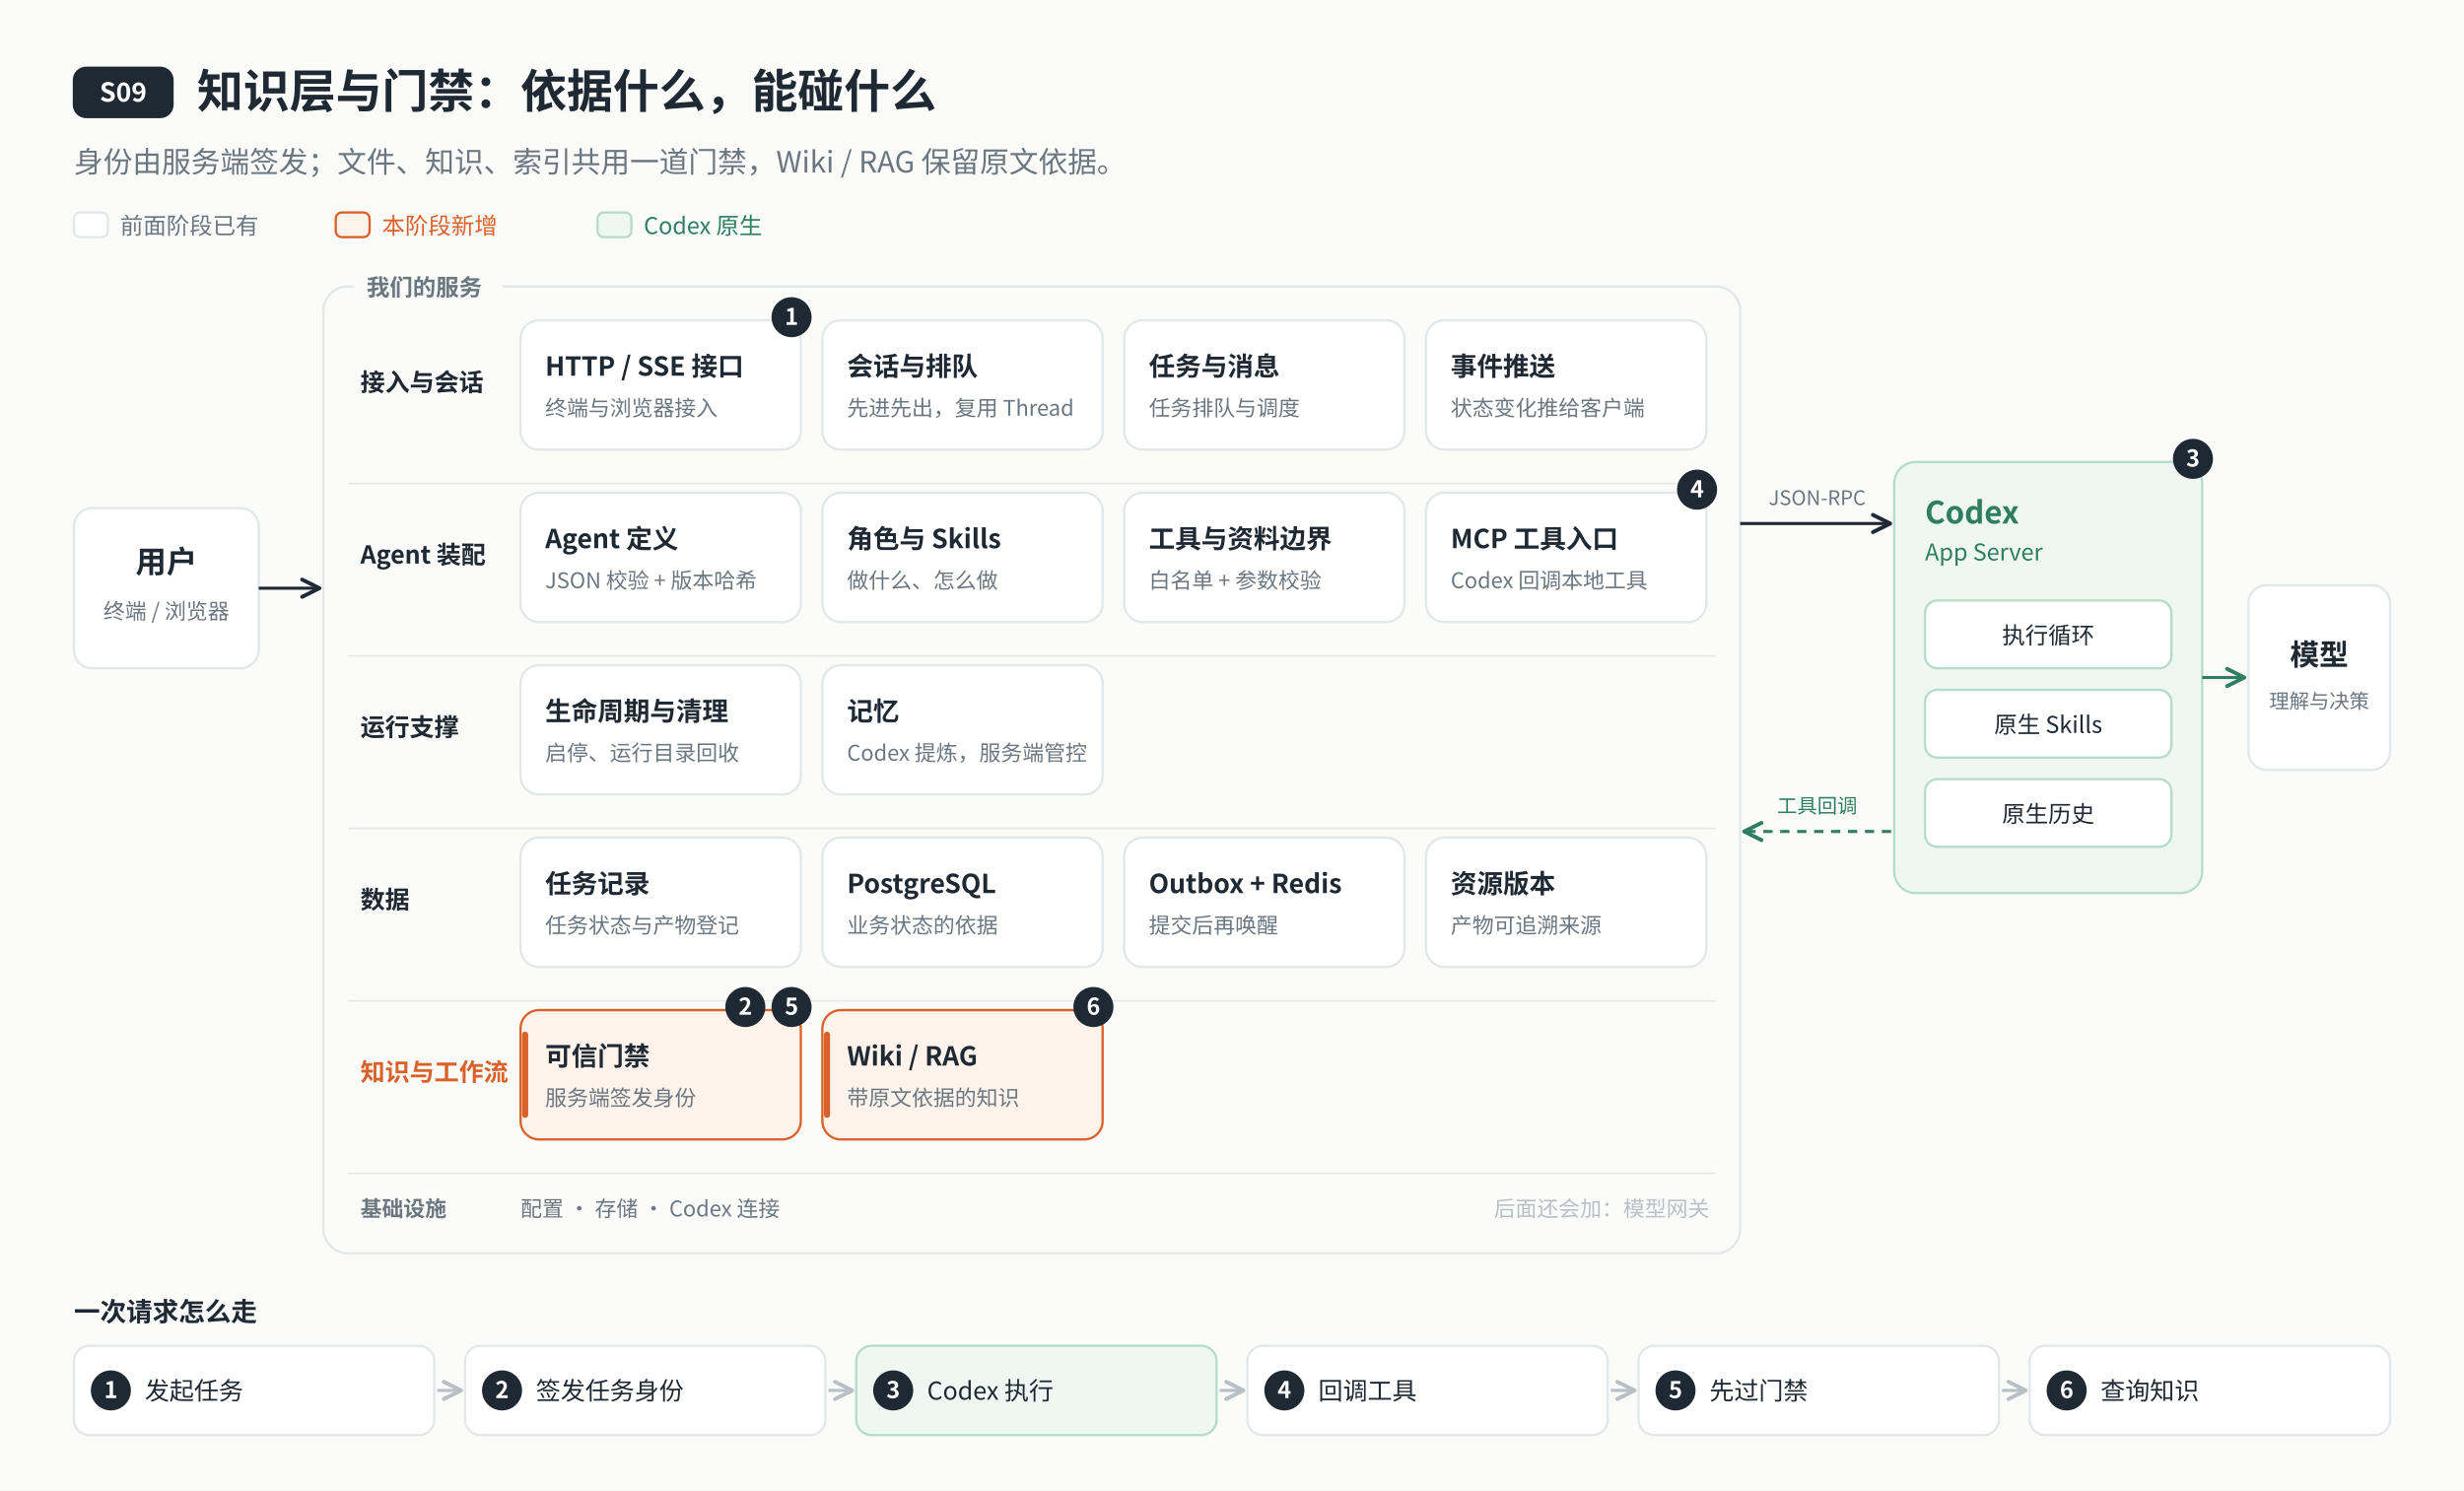
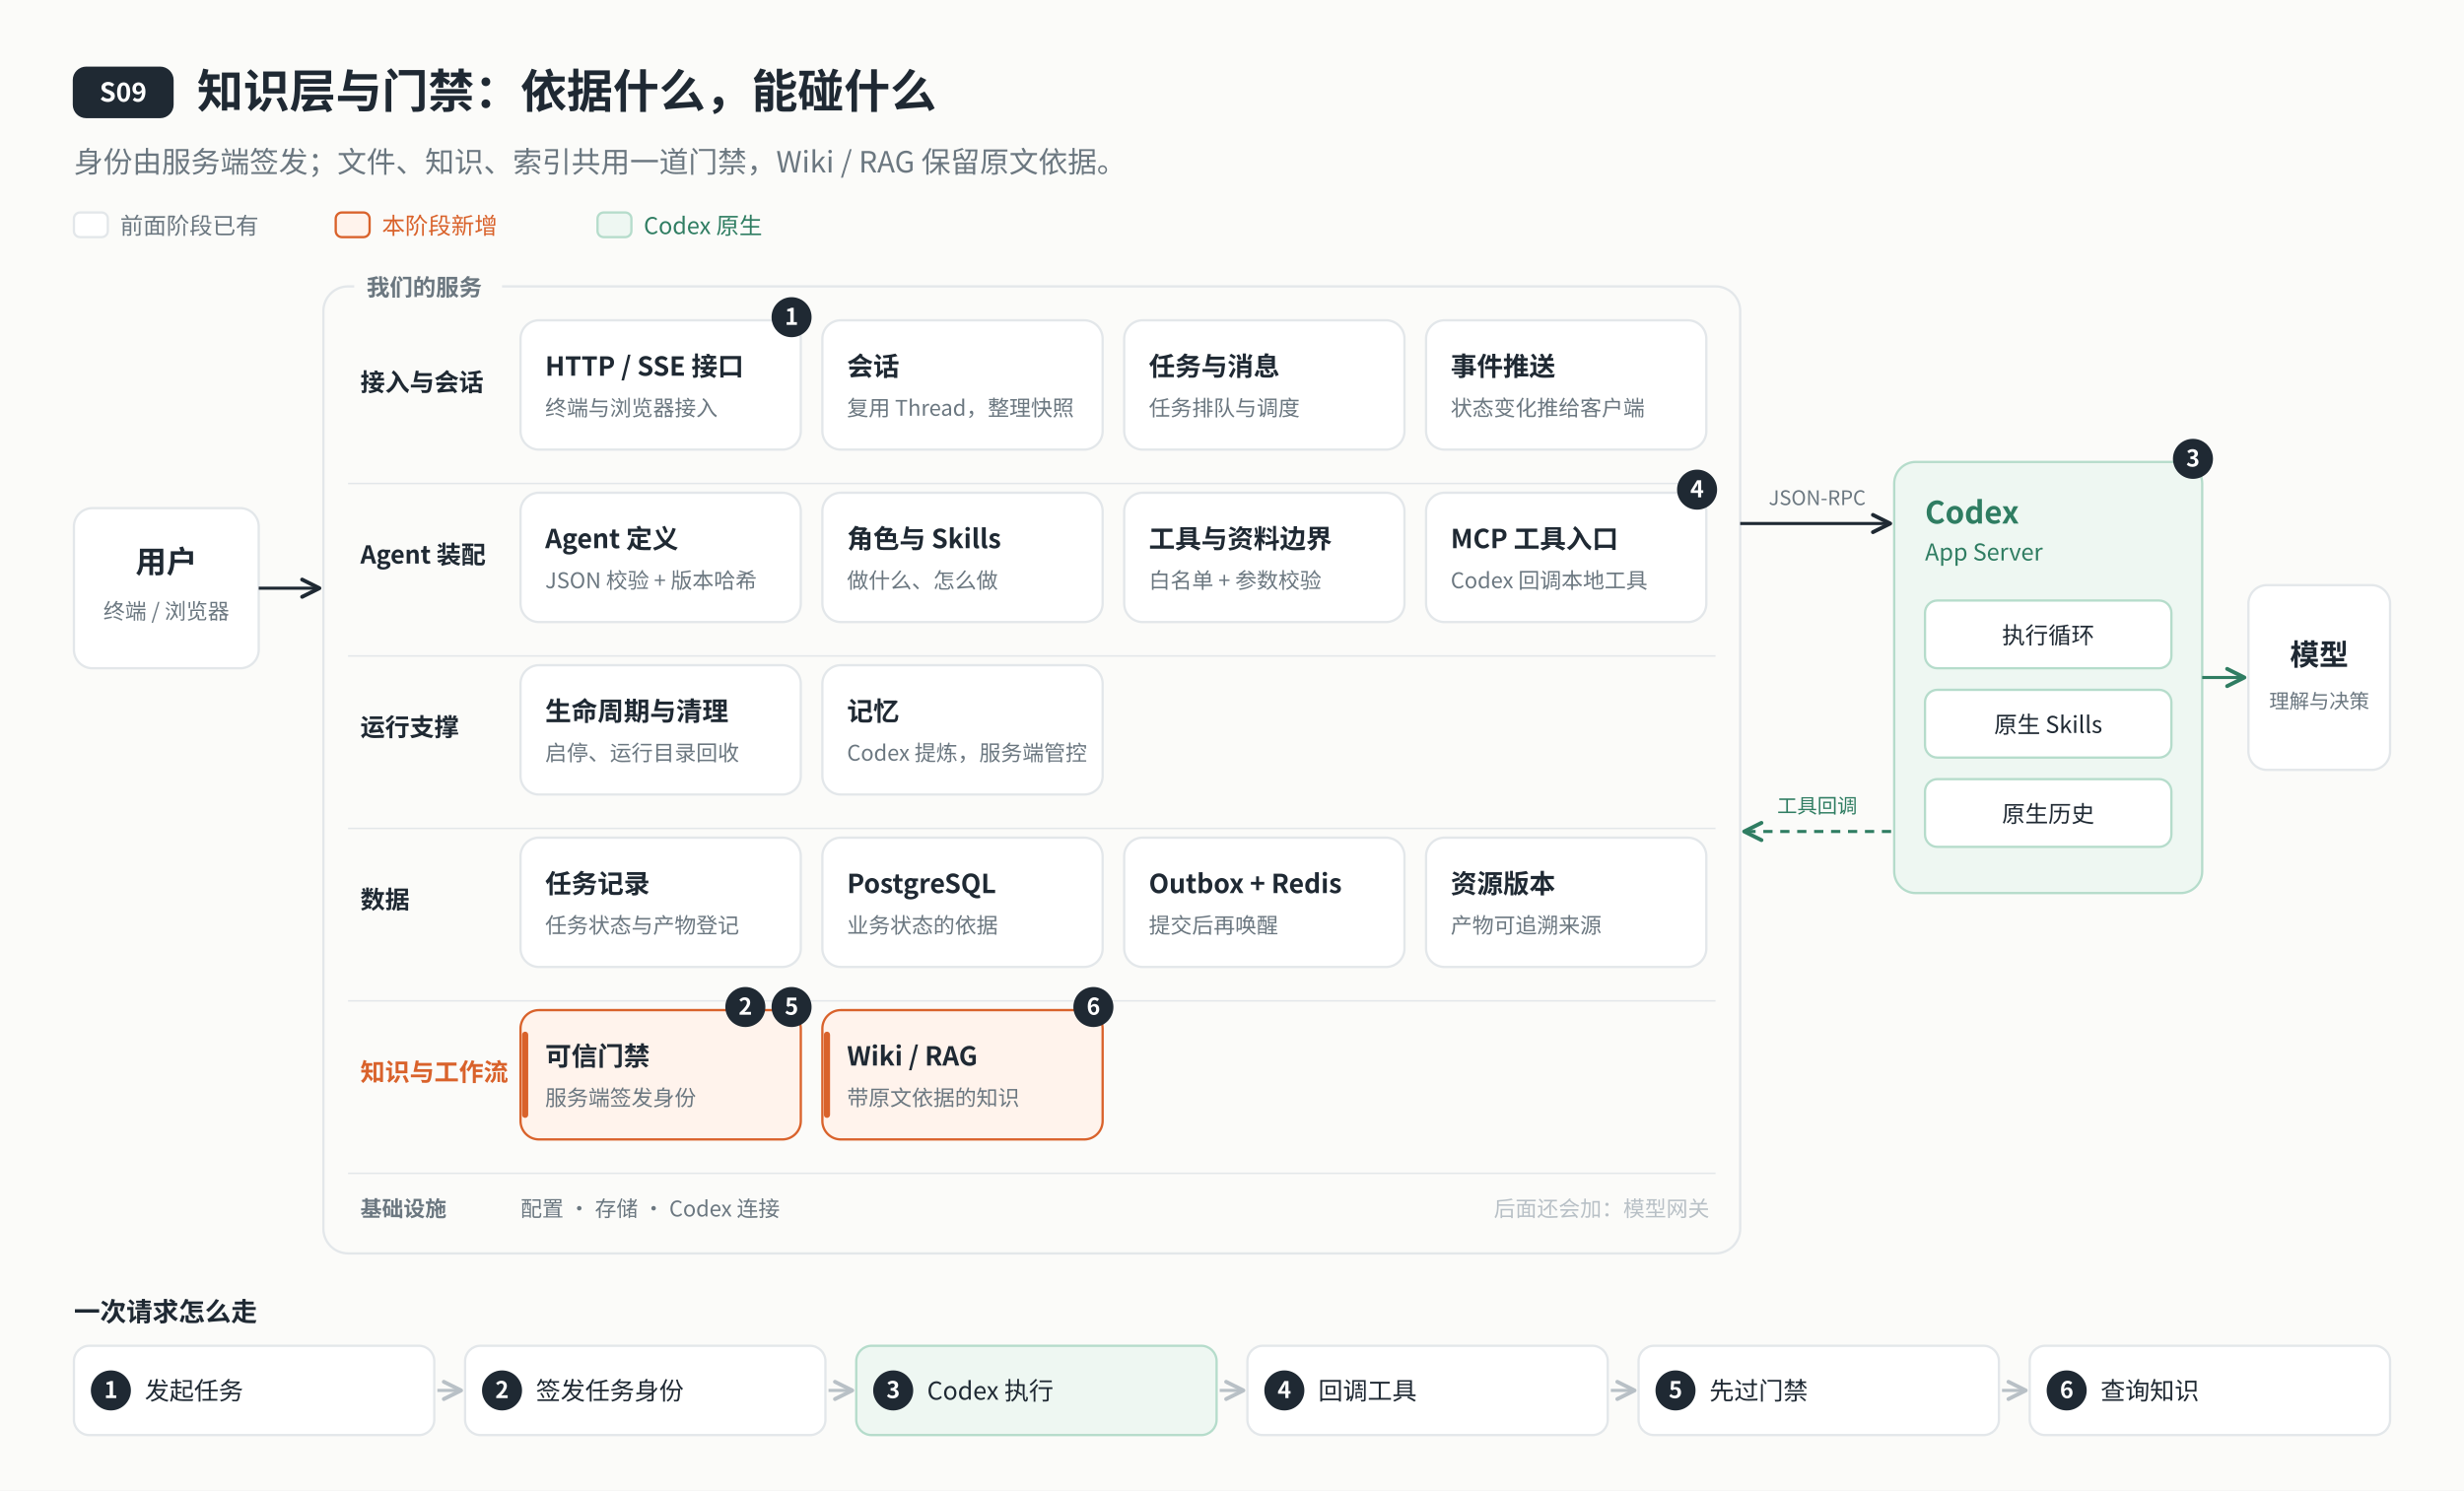
<svg xmlns="http://www.w3.org/2000/svg" width="1600" height="968" viewBox="0 0 1600 968" role="img" aria-labelledby="title desc">
  <defs>
    <marker id="mB8C0C6" viewBox="0 0 10 10" refX="8" refY="5" markerWidth="7" markerHeight="7" orient="auto-start-reverse">
      <path d="M1 1 L9 5 L1 9" fill="none" stroke="#B8C0C6" stroke-width="1.8" stroke-linecap="round" stroke-linejoin="round" />
    </marker>
    <marker id="m1F2933" viewBox="0 0 10 10" refX="8" refY="5" markerWidth="7" markerHeight="7" orient="auto-start-reverse">
      <path d="M1 1 L9 5 L1 9" fill="none" stroke="#1F2933" stroke-width="1.8" stroke-linecap="round" stroke-linejoin="round" />
    </marker>
    <marker id="m2F7D62" viewBox="0 0 10 10" refX="8" refY="5" markerWidth="7" markerHeight="7" orient="auto-start-reverse">
      <path d="M1 1 L9 5 L1 9" fill="none" stroke="#2F7D62" stroke-width="1.8" stroke-linecap="round" stroke-linejoin="round" />
    </marker>
  </defs>
  <g font-family="PingFang SC, Microsoft YaHei, Noto Sans CJK SC, sans-serif">
    <rect x="0" y="0" width="1600" height="968" fill="#FBFBF9" />
    <rect x="48" y="44" width="64" height="32" rx="8" fill="#1F2933" stroke="#1F2933" stroke-width="1.5" />
    <text x="80" y="66" font-size="17" fill="#fff" font-weight="700" text-anchor="middle">S09</text>
    <text x="128" y="70" font-size="30" fill="#1F2933" font-weight="700" text-anchor="start">知识层与门禁：依据什么，能碰什么</text>
    <text x="48" y="112" font-size="19" fill="#6B7780" font-weight="400" text-anchor="start">身份由服务端签发；文件、知识、索引共用一道门禁，Wiki / RAG 保留原文依据。</text>
    <rect x="48" y="138" width="22" height="16" rx="4" fill="#FFFFFF" stroke="#E3E7EA" stroke-width="1.5" />
    <text x="78" y="152" font-size="15" fill="#6B7780" font-weight="400" text-anchor="start">前面阶段已有</text>
    <rect x="218" y="138" width="22" height="16" rx="4" fill="#FFF3EC" stroke="#D9622B" stroke-width="1.5" />
    <text x="248" y="152" font-size="15" fill="#D9622B" font-weight="400" text-anchor="start">本阶段新增</text>
    <rect x="388" y="138" width="22" height="16" rx="4" fill="#EEF7F2" stroke="#B5DCCB" stroke-width="1.5" />
    <text x="418" y="152" font-size="15" fill="#2F7D62" font-weight="400" text-anchor="start">Codex 原生</text>
    <rect x="48" y="330" width="120" height="104" rx="12" fill="#FFFFFF" stroke="#E3E7EA" stroke-width="1.5" />
    <text x="108" y="372" font-size="20" fill="#1F2933" font-weight="600" text-anchor="middle">用户</text>
    <text x="108" y="402" font-size="14" fill="#6B7780" font-weight="400" text-anchor="middle">终端 / 浏览器</text>
    <rect x="210" y="186" width="920" height="628" rx="16" fill="none" stroke="#E3E7EA" stroke-width="1.5" />
    <rect x="230" y="175" width="96" height="22" fill="#FBFBF9" />
    <text x="238" y="192" font-size="15" fill="#6B7780" font-weight="600" text-anchor="start">我们的服务</text>
    <text x="234" y="254" font-size="16" fill="#1F2933" font-weight="600" text-anchor="start">接入与会话</text>
    <rect x="338" y="208" width="182" height="84" rx="12" fill="#FFFFFF" stroke="#E3E7EA" stroke-width="1.5" />
    <text x="354" y="244" font-size="17" fill="#1F2933" font-weight="600" text-anchor="start">HTTP / SSE 接口</text>
    <text x="354" y="270" font-size="14" fill="#6B7780" font-weight="400" text-anchor="start">终端与浏览器接入</text>
    <rect x="534" y="208" width="182" height="84" rx="12" fill="#FFFFFF" stroke="#E3E7EA" stroke-width="1.5" />
-     <text x="550" y="244" font-size="17" fill="#1F2933" font-weight="600" text-anchor="start">会话与排队</text>
-     <text x="550" y="270" font-size="14" fill="#6B7780" font-weight="400" text-anchor="start">先进先出，复用 Thread</text>
+     <text x="550" y="244" font-size="17" fill="#1F2933" font-weight="600" text-anchor="start">会话</text>
+     <text x="550" y="270" font-size="14" fill="#6B7780" font-weight="400" text-anchor="start">复用 Thread，整理快照</text>
    <rect x="730" y="208" width="182" height="84" rx="12" fill="#FFFFFF" stroke="#E3E7EA" stroke-width="1.5" />
    <text x="746" y="244" font-size="17" fill="#1F2933" font-weight="600" text-anchor="start">任务与消息</text>
    <text x="746" y="270" font-size="14" fill="#6B7780" font-weight="400" text-anchor="start">任务排队与调度</text>
    <rect x="926" y="208" width="182" height="84" rx="12" fill="#FFFFFF" stroke="#E3E7EA" stroke-width="1.5" />
    <text x="942" y="244" font-size="17" fill="#1F2933" font-weight="600" text-anchor="start">事件推送</text>
    <text x="942" y="270" font-size="14" fill="#6B7780" font-weight="400" text-anchor="start">状态变化推给客户端</text>
    <text x="234" y="366" font-size="16" fill="#1F2933" font-weight="600" text-anchor="start">Agent 装配</text>
    <line x1="226" y1="314" x2="1114" y2="314" stroke="#E3E7EA" stroke-width="1" />
    <rect x="338" y="320" width="182" height="84" rx="12" fill="#FFFFFF" stroke="#E3E7EA" stroke-width="1.5" />
    <text x="354" y="356" font-size="17" fill="#1F2933" font-weight="600" text-anchor="start">Agent 定义</text>
    <text x="354" y="382" font-size="14" fill="#6B7780" font-weight="400" text-anchor="start">JSON 校验 + 版本哈希</text>
    <rect x="534" y="320" width="182" height="84" rx="12" fill="#FFFFFF" stroke="#E3E7EA" stroke-width="1.5" />
    <text x="550" y="356" font-size="17" fill="#1F2933" font-weight="600" text-anchor="start">角色与 Skills</text>
    <text x="550" y="382" font-size="14" fill="#6B7780" font-weight="400" text-anchor="start">做什么、怎么做</text>
    <rect x="730" y="320" width="182" height="84" rx="12" fill="#FFFFFF" stroke="#E3E7EA" stroke-width="1.5" />
    <text x="746" y="356" font-size="17" fill="#1F2933" font-weight="600" text-anchor="start">工具与资料边界</text>
    <text x="746" y="382" font-size="14" fill="#6B7780" font-weight="400" text-anchor="start">白名单 + 参数校验</text>
    <rect x="926" y="320" width="182" height="84" rx="12" fill="#FFFFFF" stroke="#E3E7EA" stroke-width="1.5" />
    <text x="942" y="356" font-size="17" fill="#1F2933" font-weight="600" text-anchor="start">MCP 工具入口</text>
    <text x="942" y="382" font-size="14" fill="#6B7780" font-weight="400" text-anchor="start">Codex 回调本地工具</text>
    <text x="234" y="478" font-size="16" fill="#1F2933" font-weight="600" text-anchor="start">运行支撑</text>
    <line x1="226" y1="426" x2="1114" y2="426" stroke="#E3E7EA" stroke-width="1" />
    <rect x="338" y="432" width="182" height="84" rx="12" fill="#FFFFFF" stroke="#E3E7EA" stroke-width="1.5" />
    <text x="354" y="468" font-size="17" fill="#1F2933" font-weight="600" text-anchor="start">生命周期与清理</text>
    <text x="354" y="494" font-size="14" fill="#6B7780" font-weight="400" text-anchor="start">启停、运行目录回收</text>
    <rect x="534" y="432" width="182" height="84" rx="12" fill="#FFFFFF" stroke="#E3E7EA" stroke-width="1.5" />
    <text x="550" y="468" font-size="17" fill="#1F2933" font-weight="600" text-anchor="start">记忆</text>
    <text x="550" y="494" font-size="14" fill="#6B7780" font-weight="400" text-anchor="start">Codex 提炼，服务端管控</text>
    <text x="234" y="590" font-size="16" fill="#1F2933" font-weight="600" text-anchor="start">数据</text>
    <line x1="226" y1="538" x2="1114" y2="538" stroke="#E3E7EA" stroke-width="1" />
    <rect x="338" y="544" width="182" height="84" rx="12" fill="#FFFFFF" stroke="#E3E7EA" stroke-width="1.5" />
    <text x="354" y="580" font-size="17" fill="#1F2933" font-weight="600" text-anchor="start">任务记录</text>
    <text x="354" y="606" font-size="14" fill="#6B7780" font-weight="400" text-anchor="start">任务状态与产物登记</text>
    <rect x="534" y="544" width="182" height="84" rx="12" fill="#FFFFFF" stroke="#E3E7EA" stroke-width="1.5" />
    <text x="550" y="580" font-size="17" fill="#1F2933" font-weight="600" text-anchor="start">PostgreSQL</text>
    <text x="550" y="606" font-size="14" fill="#6B7780" font-weight="400" text-anchor="start">业务状态的依据</text>
    <rect x="730" y="544" width="182" height="84" rx="12" fill="#FFFFFF" stroke="#E3E7EA" stroke-width="1.5" />
    <text x="746" y="580" font-size="17" fill="#1F2933" font-weight="600" text-anchor="start">Outbox + Redis</text>
    <text x="746" y="606" font-size="14" fill="#6B7780" font-weight="400" text-anchor="start">提交后再唤醒</text>
    <rect x="926" y="544" width="182" height="84" rx="12" fill="#FFFFFF" stroke="#E3E7EA" stroke-width="1.5" />
    <text x="942" y="580" font-size="17" fill="#1F2933" font-weight="600" text-anchor="start">资源版本</text>
    <text x="942" y="606" font-size="14" fill="#6B7780" font-weight="400" text-anchor="start">产物可追溯来源</text>
    <text x="234" y="702" font-size="16" fill="#D9622B" font-weight="600" text-anchor="start">知识与工作流</text>
    <line x1="226" y1="650" x2="1114" y2="650" stroke="#E3E7EA" stroke-width="1" />
    <rect x="338" y="656" width="182" height="84" rx="12" fill="#FFF3EC" stroke="#D9622B" stroke-width="1.5" />
    <rect x="339" y="670" width="4" height="56" rx="2" fill="#D9622B" />
    <text x="354" y="692" font-size="17" fill="#1F2933" font-weight="600" text-anchor="start">可信门禁</text>
    <text x="354" y="718" font-size="14" fill="#6B7780" font-weight="400" text-anchor="start">服务端签发身份</text>
    <rect x="534" y="656" width="182" height="84" rx="12" fill="#FFF3EC" stroke="#D9622B" stroke-width="1.5" />
    <rect x="535" y="670" width="4" height="56" rx="2" fill="#D9622B" />
    <text x="550" y="692" font-size="17" fill="#1F2933" font-weight="600" text-anchor="start">Wiki / RAG</text>
    <text x="550" y="718" font-size="14" fill="#6B7780" font-weight="400" text-anchor="start">带原文依据的知识</text>
    <line x1="226" y1="762" x2="1114" y2="762" stroke="#E3E7EA" stroke-width="1" />
    <text x="234" y="790" font-size="14" fill="#6B7780" font-weight="600" text-anchor="start">基础设施</text>
    <text x="338" y="790" font-size="14" fill="#6B7780" font-weight="400" text-anchor="start">配置 · 存储 · Codex 连接</text>
    <text x="1110" y="790" font-size="14" fill="#B8C0C6" font-weight="400" text-anchor="end">后面还会加：模型网关</text>
    <rect x="1230" y="300" width="200" height="280" rx="14" fill="#EEF7F2" stroke="#B5DCCB" stroke-width="1.5" />
    <text x="1250" y="340" font-size="20" fill="#2F7D62" font-weight="700" text-anchor="start">Codex</text>
    <text x="1250" y="364" font-size="15" fill="#2F7D62" font-weight="400" text-anchor="start">App Server</text>
    <rect x="1250" y="390" width="160" height="44" rx="8" fill="#FFFFFF" stroke="#B5DCCB" stroke-width="1.5" />
    <text x="1330" y="418" font-size="15" fill="#1F2933" font-weight="500" text-anchor="middle">执行循环</text>
    <rect x="1250" y="448" width="160" height="44" rx="8" fill="#FFFFFF" stroke="#B5DCCB" stroke-width="1.5" />
    <text x="1330" y="476" font-size="15" fill="#1F2933" font-weight="500" text-anchor="middle">原生 Skills</text>
    <rect x="1250" y="506" width="160" height="44" rx="8" fill="#FFFFFF" stroke="#B5DCCB" stroke-width="1.5" />
    <text x="1330" y="534" font-size="15" fill="#1F2933" font-weight="500" text-anchor="middle">原生历史</text>
    <rect x="1460" y="380" width="92" height="120" rx="12" fill="#FFFFFF" stroke="#E3E7EA" stroke-width="1.5" />
    <text x="1506" y="432" font-size="19" fill="#1F2933" font-weight="600" text-anchor="middle">模型</text>
    <text x="1506" y="460" font-size="13" fill="#6B7780" font-weight="400" text-anchor="middle">理解与决策</text>
    <path d="M168,382 L206,382" fill="none" stroke="#1F2933" stroke-width="2" marker-end="url(#m1F2933)" />
    <path d="M1130,340 L1226,340" fill="none" stroke="#1F2933" stroke-width="2" marker-end="url(#m1F2933)" />
    <text x="1180" y="328" font-size="13" fill="#6B7780" font-weight="500" text-anchor="middle">JSON-RPC</text>
    <path d="M1228,540 L1134,540" fill="none" stroke="#2F7D62" stroke-width="2" stroke-dasharray="6 5" marker-end="url(#m2F7D62)" />
    <text x="1180" y="528" font-size="13" fill="#2F7D62" font-weight="500" text-anchor="middle">工具回调</text>
    <path d="M1430,440 L1456,440" fill="none" stroke="#2F7D62" stroke-width="2" marker-end="url(#m2F7D62)" />
    <circle cx="514" cy="206" r="13" fill="#1F2933" />
    <text x="514" y="211" font-size="15" fill="#fff" font-weight="700" text-anchor="middle">1</text>
    <circle cx="484" cy="654" r="13" fill="#1F2933" />
    <text x="484" y="659" font-size="15" fill="#fff" font-weight="700" text-anchor="middle">2</text>
    <circle cx="514" cy="654" r="13" fill="#1F2933" />
    <text x="514" y="659" font-size="15" fill="#fff" font-weight="700" text-anchor="middle">5</text>
    <circle cx="1424" cy="298" r="13" fill="#1F2933" />
    <text x="1424" y="303" font-size="15" fill="#fff" font-weight="700" text-anchor="middle">3</text>
    <circle cx="1102" cy="318" r="13" fill="#1F2933" />
    <text x="1102" y="323" font-size="15" fill="#fff" font-weight="700" text-anchor="middle">4</text>
    <circle cx="710" cy="654" r="13" fill="#1F2933" />
    <text x="710" y="659" font-size="15" fill="#fff" font-weight="700" text-anchor="middle">6</text>
    <text x="48" y="858" font-size="17" fill="#1F2933" font-weight="700" text-anchor="start">一次请求怎么走</text>
    <rect x="48" y="874" width="234" height="58" rx="10" fill="#FFFFFF" stroke="#E3E7EA" stroke-width="1.5" />
    <circle cx="72" cy="903" r="13" fill="#1F2933" />
    <text x="72" y="908" font-size="15" fill="#fff" font-weight="700" text-anchor="middle">1</text>
    <text x="94" y="909" font-size="16" fill="#1F2933" font-weight="500" text-anchor="start">发起任务</text>
    <path d="M284,903 L298,903" fill="none" stroke="#B8C0C6" stroke-width="2" marker-end="url(#mB8C0C6)" />
    <rect x="302" y="874" width="234" height="58" rx="10" fill="#FFFFFF" stroke="#E3E7EA" stroke-width="1.5" />
    <circle cx="326" cy="903" r="13" fill="#1F2933" />
    <text x="326" y="908" font-size="15" fill="#fff" font-weight="700" text-anchor="middle">2</text>
    <text x="348" y="909" font-size="16" fill="#1F2933" font-weight="500" text-anchor="start">签发任务身份</text>
    <path d="M538,903 L552,903" fill="none" stroke="#B8C0C6" stroke-width="2" marker-end="url(#mB8C0C6)" />
    <rect x="556" y="874" width="234" height="58" rx="10" fill="#EEF7F2" stroke="#B5DCCB" stroke-width="1.5" />
    <circle cx="580" cy="903" r="13" fill="#1F2933" />
    <text x="580" y="908" font-size="15" fill="#fff" font-weight="700" text-anchor="middle">3</text>
    <text x="602" y="909" font-size="16" fill="#1F2933" font-weight="500" text-anchor="start">Codex 执行</text>
    <path d="M792,903 L806,903" fill="none" stroke="#B8C0C6" stroke-width="2" marker-end="url(#mB8C0C6)" />
    <rect x="810" y="874" width="234" height="58" rx="10" fill="#FFFFFF" stroke="#E3E7EA" stroke-width="1.5" />
    <circle cx="834" cy="903" r="13" fill="#1F2933" />
    <text x="834" y="908" font-size="15" fill="#fff" font-weight="700" text-anchor="middle">4</text>
    <text x="856" y="909" font-size="16" fill="#1F2933" font-weight="500" text-anchor="start">回调工具</text>
    <path d="M1046,903 L1060,903" fill="none" stroke="#B8C0C6" stroke-width="2" marker-end="url(#mB8C0C6)" />
    <rect x="1064" y="874" width="234" height="58" rx="10" fill="#FFFFFF" stroke="#E3E7EA" stroke-width="1.5" />
    <circle cx="1088" cy="903" r="13" fill="#1F2933" />
    <text x="1088" y="908" font-size="15" fill="#fff" font-weight="700" text-anchor="middle">5</text>
    <text x="1110" y="909" font-size="16" fill="#1F2933" font-weight="500" text-anchor="start">先过门禁</text>
    <path d="M1300,903 L1314,903" fill="none" stroke="#B8C0C6" stroke-width="2" marker-end="url(#mB8C0C6)" />
    <rect x="1318" y="874" width="234" height="58" rx="10" fill="#FFFFFF" stroke="#E3E7EA" stroke-width="1.5" />
    <circle cx="1342" cy="903" r="13" fill="#1F2933" />
    <text x="1342" y="908" font-size="15" fill="#fff" font-weight="700" text-anchor="middle">6</text>
    <text x="1364" y="909" font-size="16" fill="#1F2933" font-weight="500" text-anchor="start">查询知识</text>
  </g>
</svg>
